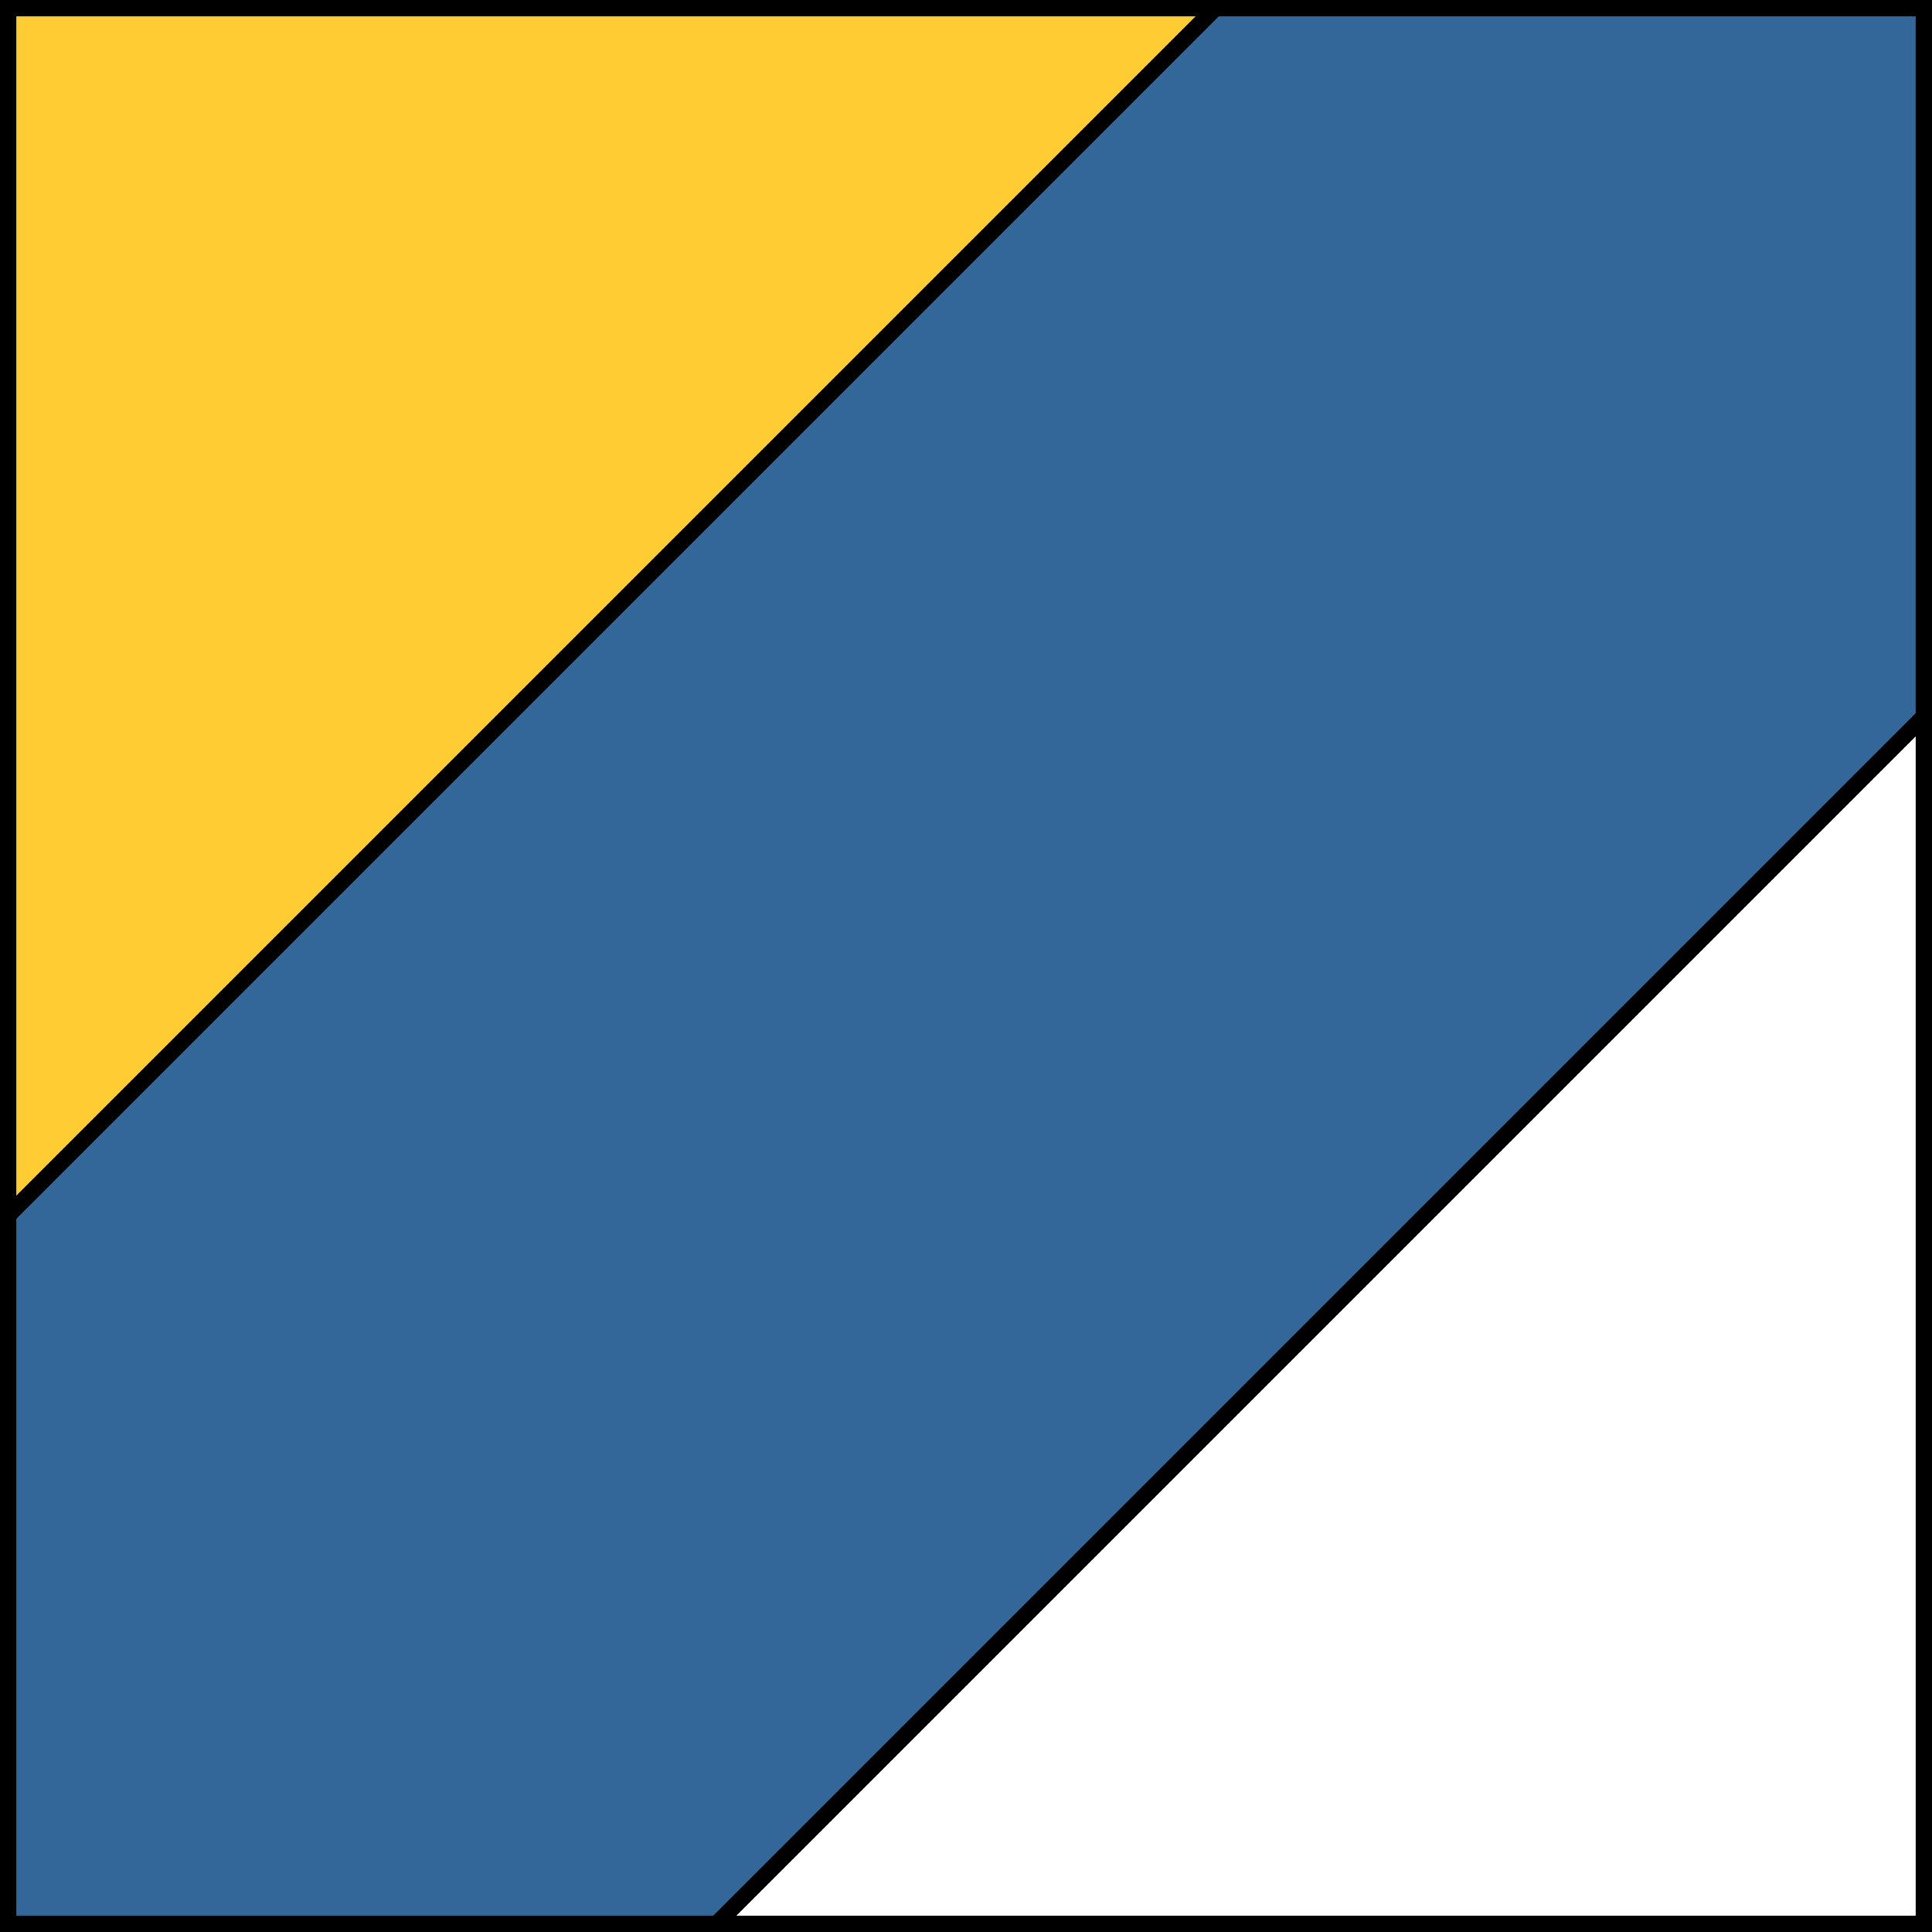
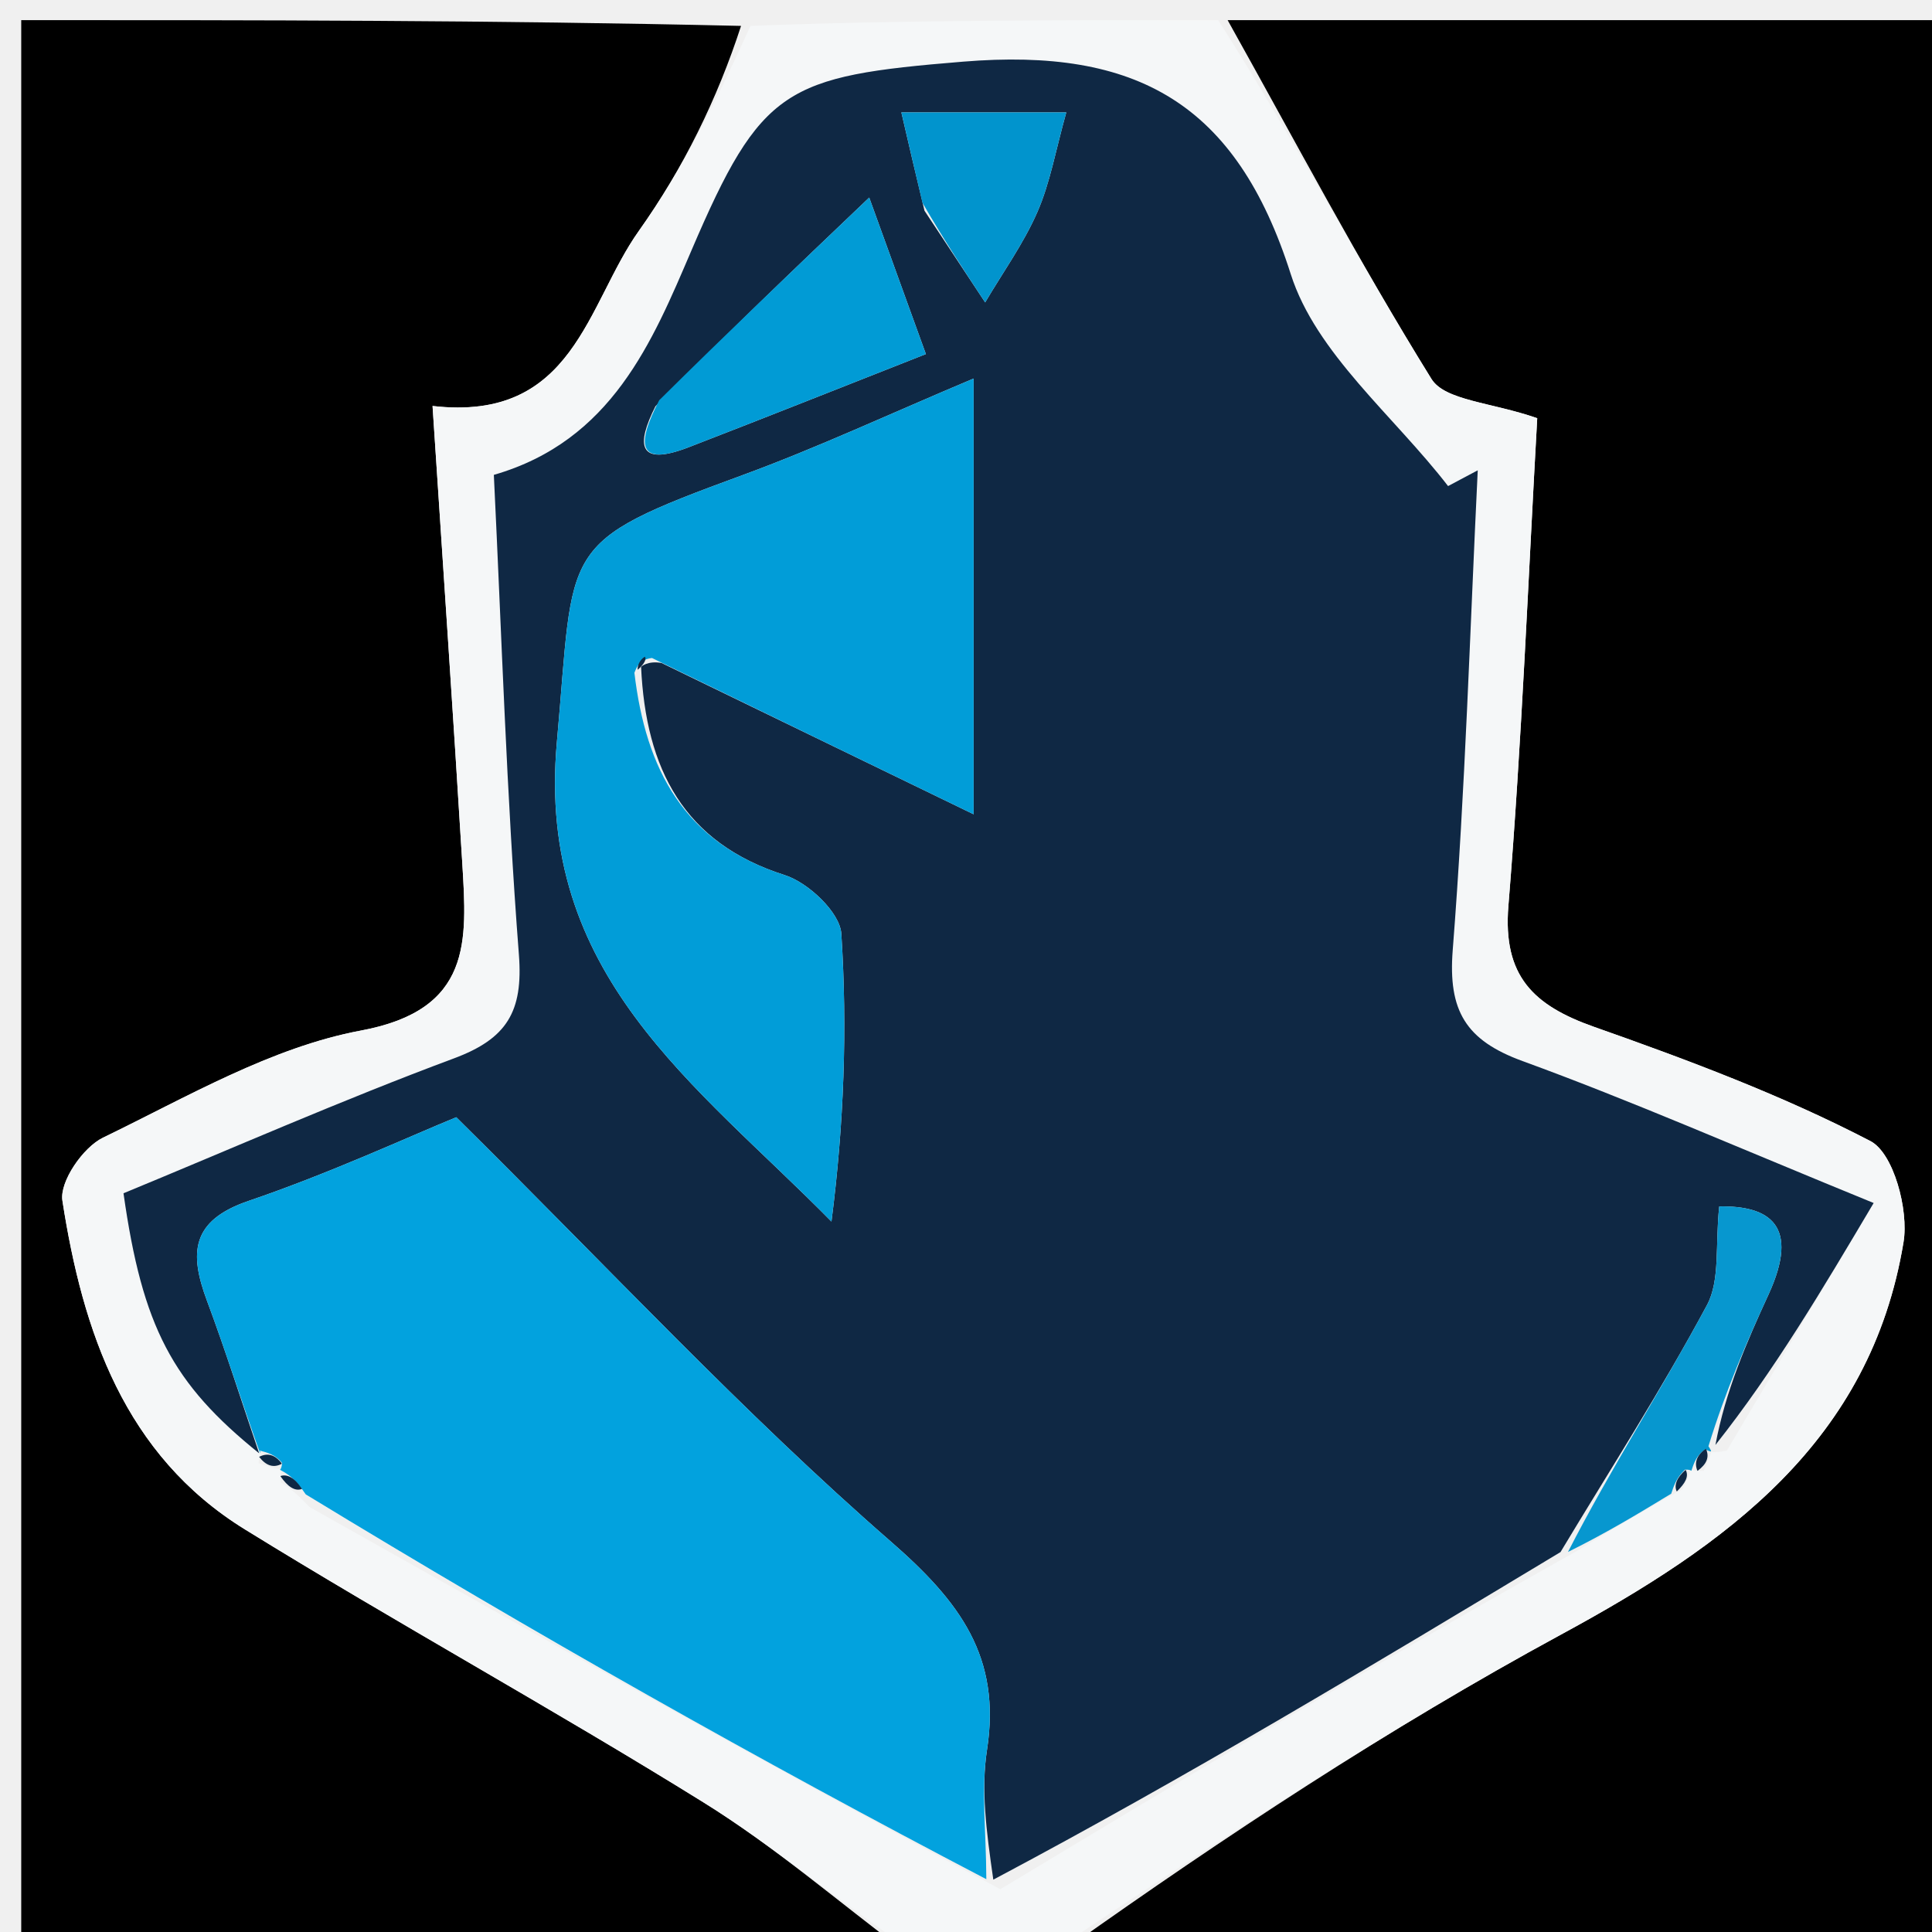
- <svg xmlns="http://www.w3.org/2000/svg" width="118" height="118" id="svg2160" version="1.0">
-   <defs id="defs2162" />
-   <g id="layer1" transform="translate(206.2143,-120.4097)">
-     <rect style="fill:#336699;fill-opacity:1;stroke:#000000;stroke-width:1;stroke-linecap:square;stroke-linejoin:miter;stroke-miterlimit:4;stroke-dasharray:none;stroke-opacity:1" id="rect2168" width="117" height="117" x="-205.714" y="120.91" />
-     <path style="fill:#ffcc33;fill-opacity:1;fill-rule:evenodd;stroke:#000000;stroke-width:1;stroke-linecap:butt;stroke-linejoin:miter;stroke-miterlimit:4;stroke-dasharray:none;stroke-opacity:1" d="M -205.714,194.638 L -205.714,120.91 L -131.986,120.91 L -205.714,194.638 z " id="path3141" />
-     <path id="path4112" d="M -88.714,164.182 L -88.714,237.91 L -162.442,237.91 L -88.714,164.182 z " style="fill:#ffffff;fill-opacity:1;fill-rule:evenodd;stroke:#000000;stroke-width:1;stroke-linecap:butt;stroke-linejoin:miter;stroke-miterlimit:4;stroke-dasharray:none;stroke-opacity:1" />
-   </g>
+ <svg xmlns="http://www.w3.org/2000/svg" version="1.1" id="Layer_1" x="0px" y="0px" width="100%" viewBox="0 0 96 96" enable-background="new 0 0 96 96" xml:space="preserve">
+   <path fill="#000000" opacity="1" stroke="none" d=" M61,1   C72.97,1 84.94,1 96.955,1   C96.955,32.89 96.955,64.781 96.955,97   C82.647,97 68.292,97 53.177,96.703   C60.78,91.313 68.962,85.887 77.558,81.225   C85.799,76.757 92.946,71.648 94.585,61.722   C94.85,60.12 94.091,57.298 92.941,56.7   C88.562,54.421 83.883,52.672 79.211,51.025   C76.201,49.963 74.668,48.505 74.951,45.018   C75.619,36.82 75.943,28.594 76.384,20.78   C74.097,19.983 71.798,19.909 71.126,18.826   C67.527,13.023 64.334,6.968 61,1  z" />
+   <path fill="#000000" opacity="1" stroke="none" d=" M45,97   C30.37,97 15.74,97 1.055,97   C1.055,65.116 1.055,33.233 1.055,1   C12.685,1 24.374,1 36.822,1.287   C35.654,4.89 33.954,8.367 31.741,11.478   C29.151,15.12 28.523,20.985 21.493,20.173   C22.013,28.119 22.521,35.507 22.971,42.899   C23.206,46.772 23.465,50.175 17.938,51.207   C13.48,52.041 9.292,54.51 5.118,56.53   C4.13,57.008 2.955,58.71 3.101,59.658   C4.109,66.166 6.189,72.302 12.17,75.995   C19.69,80.639 27.449,84.896 34.957,89.56   C38.484,91.751 41.663,94.502 45,97  z" />
+   <path fill="#F5F7F8" opacity="1" stroke="none" d=" M45.444,97   C41.663,94.502 38.484,91.751 34.957,89.56   C27.449,84.896 19.69,80.639 12.17,75.995   C6.189,72.302 4.109,66.166 3.101,59.658   C2.955,58.71 4.13,57.008 5.118,56.53   C9.292,54.51 13.48,52.041 17.938,51.207   C23.465,50.175 23.206,46.772 22.971,42.899   C22.521,35.507 22.013,28.119 21.493,20.173   C28.523,20.985 29.151,15.12 31.741,11.478   C33.954,8.367 35.654,4.89 37.291,1.287   C44.688,1 52.375,1 60.531,1   C64.334,6.968 67.527,13.023 71.126,18.826   C71.798,19.909 74.097,19.983 76.384,20.78   C75.943,28.594 75.619,36.82 74.951,45.018   C74.668,48.505 76.201,49.963 79.211,51.025   C83.883,52.672 88.562,54.421 92.941,56.7   C94.091,57.298 94.85,60.12 94.585,61.722   C92.946,71.648 85.799,76.757 77.558,81.225   C68.962,85.887 60.78,91.313 52.708,96.703   C50.629,97 48.259,97 45.444,97  M84.017,73.018   C84.017,73.018 84.04,73.089 84.657,73.086   C84.804,72.749 84.952,72.412 85.036,72.147   C85.036,72.147 85.113,72.207 85.807,72.08   C88.166,68.101 90.525,64.121 93.101,59.777   C86.388,57.037 81.083,54.704 75.651,52.723   C72.834,51.695 71.948,50.226 72.185,47.208   C72.807,39.278 73.04,31.318 73.428,23.37   C72.936,23.631 72.445,23.892 71.954,24.153   C69.266,20.667 65.39,17.56 64.136,13.619   C61.433,5.125 56.478,2.357 47.853,3.064   C39.033,3.786 37.828,4.335 34.355,12.451   C32.419,16.973 30.4,21.906 24.539,23.596   C24.927,31.531 25.171,39.498 25.784,47.437   C26.003,50.27 25.186,51.612 22.555,52.591   C16.99,54.662 11.548,57.062 6.137,59.293   C7.077,65.944 8.568,68.747 12.955,72.159   C12.955,72.159 12.905,72.078 12.849,72.702   C13.219,72.831 13.589,72.96 13.983,73.018   C13.983,73.018 13.91,73.031 13.952,73.66   C14.305,73.887 14.658,74.114 15.381,74.883   C26.591,81.198 37.802,87.514 49.707,93.875   C58.985,88.291 68.262,82.707 78.284,77.109   C79.87,76.146 81.456,75.183 83.595,74.005   C83.76,73.681 83.925,73.357 84.017,73.018  z" />
+   <path fill="#0F2844" opacity="1" stroke="none" d=" M77.54,77.123   C68.262,82.707 58.985,88.291 49.357,93.399   C49.001,90.932 48.742,88.901 49.043,86.956   C49.757,82.338 47.711,79.598 44.251,76.586   C36.95,70.228 30.331,63.086 22.672,55.515   C20.27,56.499 16.384,58.299 12.352,59.672   C9.48,60.65 9.403,62.271 10.283,64.63   C11.217,67.132 12.018,69.684 12.877,72.215   C8.568,68.747 7.077,65.944 6.137,59.293   C11.548,57.062 16.99,54.662 22.555,52.591   C25.186,51.612 26.003,50.27 25.784,47.437   C25.171,39.498 24.927,31.531 24.539,23.596   C30.4,21.906 32.419,16.973 34.355,12.451   C37.828,4.335 39.033,3.786 47.853,3.064   C56.478,2.357 61.433,5.125 64.136,13.619   C65.39,17.56 69.266,20.667 71.954,24.153   C72.445,23.892 72.936,23.631 73.428,23.37   C73.04,31.318 72.807,39.278 72.185,47.208   C71.948,50.226 72.834,51.695 75.651,52.723   C81.083,54.704 86.388,57.037 93.101,59.777   C90.525,64.121 88.166,68.101 85.239,71.799   C85.738,69.117 86.782,66.707 87.879,64.32   C89.452,60.896 87.928,59.9 85.428,59.947   C85.22,61.871 85.483,63.611 84.817,64.852   C82.569,69.038 79.991,73.047 77.54,77.123  M32.872,32.943   C37.982,35.42 43.092,37.898 48.379,40.461   C48.379,32.725 48.379,25.9 48.379,18.809   C44.201,20.567 40.599,22.253 36.88,23.615   C27.625,27.006 28.564,27.034 27.672,36.864   C26.619,48.457 34.565,53.844 41.315,60.698   C41.937,55.858 42.11,51.111 41.805,46.395   C41.736,45.338 40.163,43.854 38.991,43.482   C33.977,41.889 32.088,38.205 31.855,33.134   C31.855,33.134 32.168,32.818 32.872,32.943  M32.566,20.192   C31.619,22.082 31.66,23.211 34.213,22.226   C38.043,20.748 41.857,19.226 46.007,17.594   C45.111,15.12 44.414,13.195 43.191,9.817   C39.251,13.572 36.099,16.575 32.566,20.192  M45.938,10.472   C46.943,11.99 47.947,13.508 48.952,15.026   C49.831,13.535 50.859,12.109 51.547,10.534   C52.184,9.077 52.457,7.46 52.983,5.585   C50.102,5.585 47.701,5.585 44.788,5.585   C45.167,7.221 45.453,8.455 45.938,10.472  z" />
+   <path fill="#02A2DE" opacity="1" stroke="none" d=" M12.916,72.187   C12.018,69.684 11.217,67.132 10.283,64.63   C9.403,62.271 9.48,60.65 12.352,59.672   C16.384,58.299 20.27,56.499 22.672,55.515   C30.331,63.086 36.95,70.228 44.251,76.586   C47.711,79.598 49.757,82.338 49.043,86.956   C48.742,88.901 49.001,90.932 49.01,93.376   C37.802,87.514 26.591,81.198 15.193,74.255   C14.64,73.429 14.275,73.23 13.91,73.031   C13.91,73.031 13.983,73.018 14.02,72.696   C13.673,72.275 13.289,72.177 12.905,72.078   C12.905,72.078 12.955,72.159 12.916,72.187  z" />
+   <path fill="#0797CF" opacity="1" stroke="none" d=" M77.912,77.116   C79.991,73.047 82.569,69.038 84.817,64.852   C85.483,63.611 85.22,61.871 85.428,59.947   C87.928,59.9 89.452,60.896 87.879,64.32   C86.782,66.707 85.738,69.117 84.892,71.862   C85.113,72.207 85.036,72.147 84.737,72.024   C84.305,72.296 84.172,72.693 84.04,73.089   C84.04,73.089 84.017,73.018 83.724,73.026   C83.301,73.429 83.172,73.824 83.042,74.22   C81.456,75.183 79.87,76.146 77.912,77.116  z" />
+   <path fill="#0F2844" opacity="1" stroke="none" d=" M12.877,72.39   C13.289,72.177 13.673,72.275 14.008,72.731   C13.589,72.96 13.219,72.831 12.877,72.39  z" />
+   <path fill="#0F2844" opacity="1" stroke="none" d=" M84.348,73.088   C84.172,72.693 84.305,72.296 84.769,71.987   C84.952,72.412 84.804,72.749 84.348,73.088  z" />
+   <path fill="#0F2844" opacity="1" stroke="none" d=" M13.931,73.345   C14.275,73.23 14.64,73.429 15.008,73.984   C14.658,74.114 14.305,73.887 13.931,73.345  z" />
+   <path fill="#0F2844" opacity="1" stroke="none" d=" M83.319,74.112   C83.172,73.824 83.301,73.429 83.76,73.034   C83.925,73.357 83.76,73.681 83.319,74.112  z" />
+   <path fill="#019DD8" opacity="1" stroke="none" d=" M31.523,33.429   C32.088,38.205 33.977,41.889 38.991,43.482   C40.163,43.854 41.736,45.338 41.805,46.395   C42.11,51.111 41.937,55.858 41.315,60.698   C34.565,53.844 26.619,48.457 27.672,36.864   C28.564,27.034 27.625,27.006 36.88,23.615   C40.599,22.253 44.201,20.567 48.379,18.809   C48.379,25.9 48.379,32.725 48.379,40.461   C43.092,37.898 37.982,35.42 32.397,32.695   C31.789,32.774 31.656,33.102 31.523,33.429  z" />
+   <path fill="#019BD5" opacity="1" stroke="none" d=" M32.757,19.886   C36.099,16.575 39.251,13.572 43.191,9.817   C44.414,13.195 45.111,15.12 46.007,17.594   C41.857,19.226 38.043,20.748 34.213,22.226   C31.66,23.211 31.619,22.082 32.757,19.886  z" />
+   <path fill="#0194CD" opacity="1" stroke="none" d=" M45.838,10.08   C45.453,8.455 45.167,7.221 44.788,5.585   C47.701,5.585 50.102,5.585 52.983,5.585   C52.457,7.46 52.184,9.077 51.547,10.534   C50.859,12.109 49.831,13.535 48.952,15.026   C47.947,13.508 46.943,11.99 45.838,10.08  z" />
+   <path fill="#0F2844" opacity="1" stroke="none" d=" M31.689,33.282   C31.656,33.102 31.789,32.774 32.045,32.632   C32.168,32.818 31.855,33.134 31.689,33.282  z" />
</svg>
